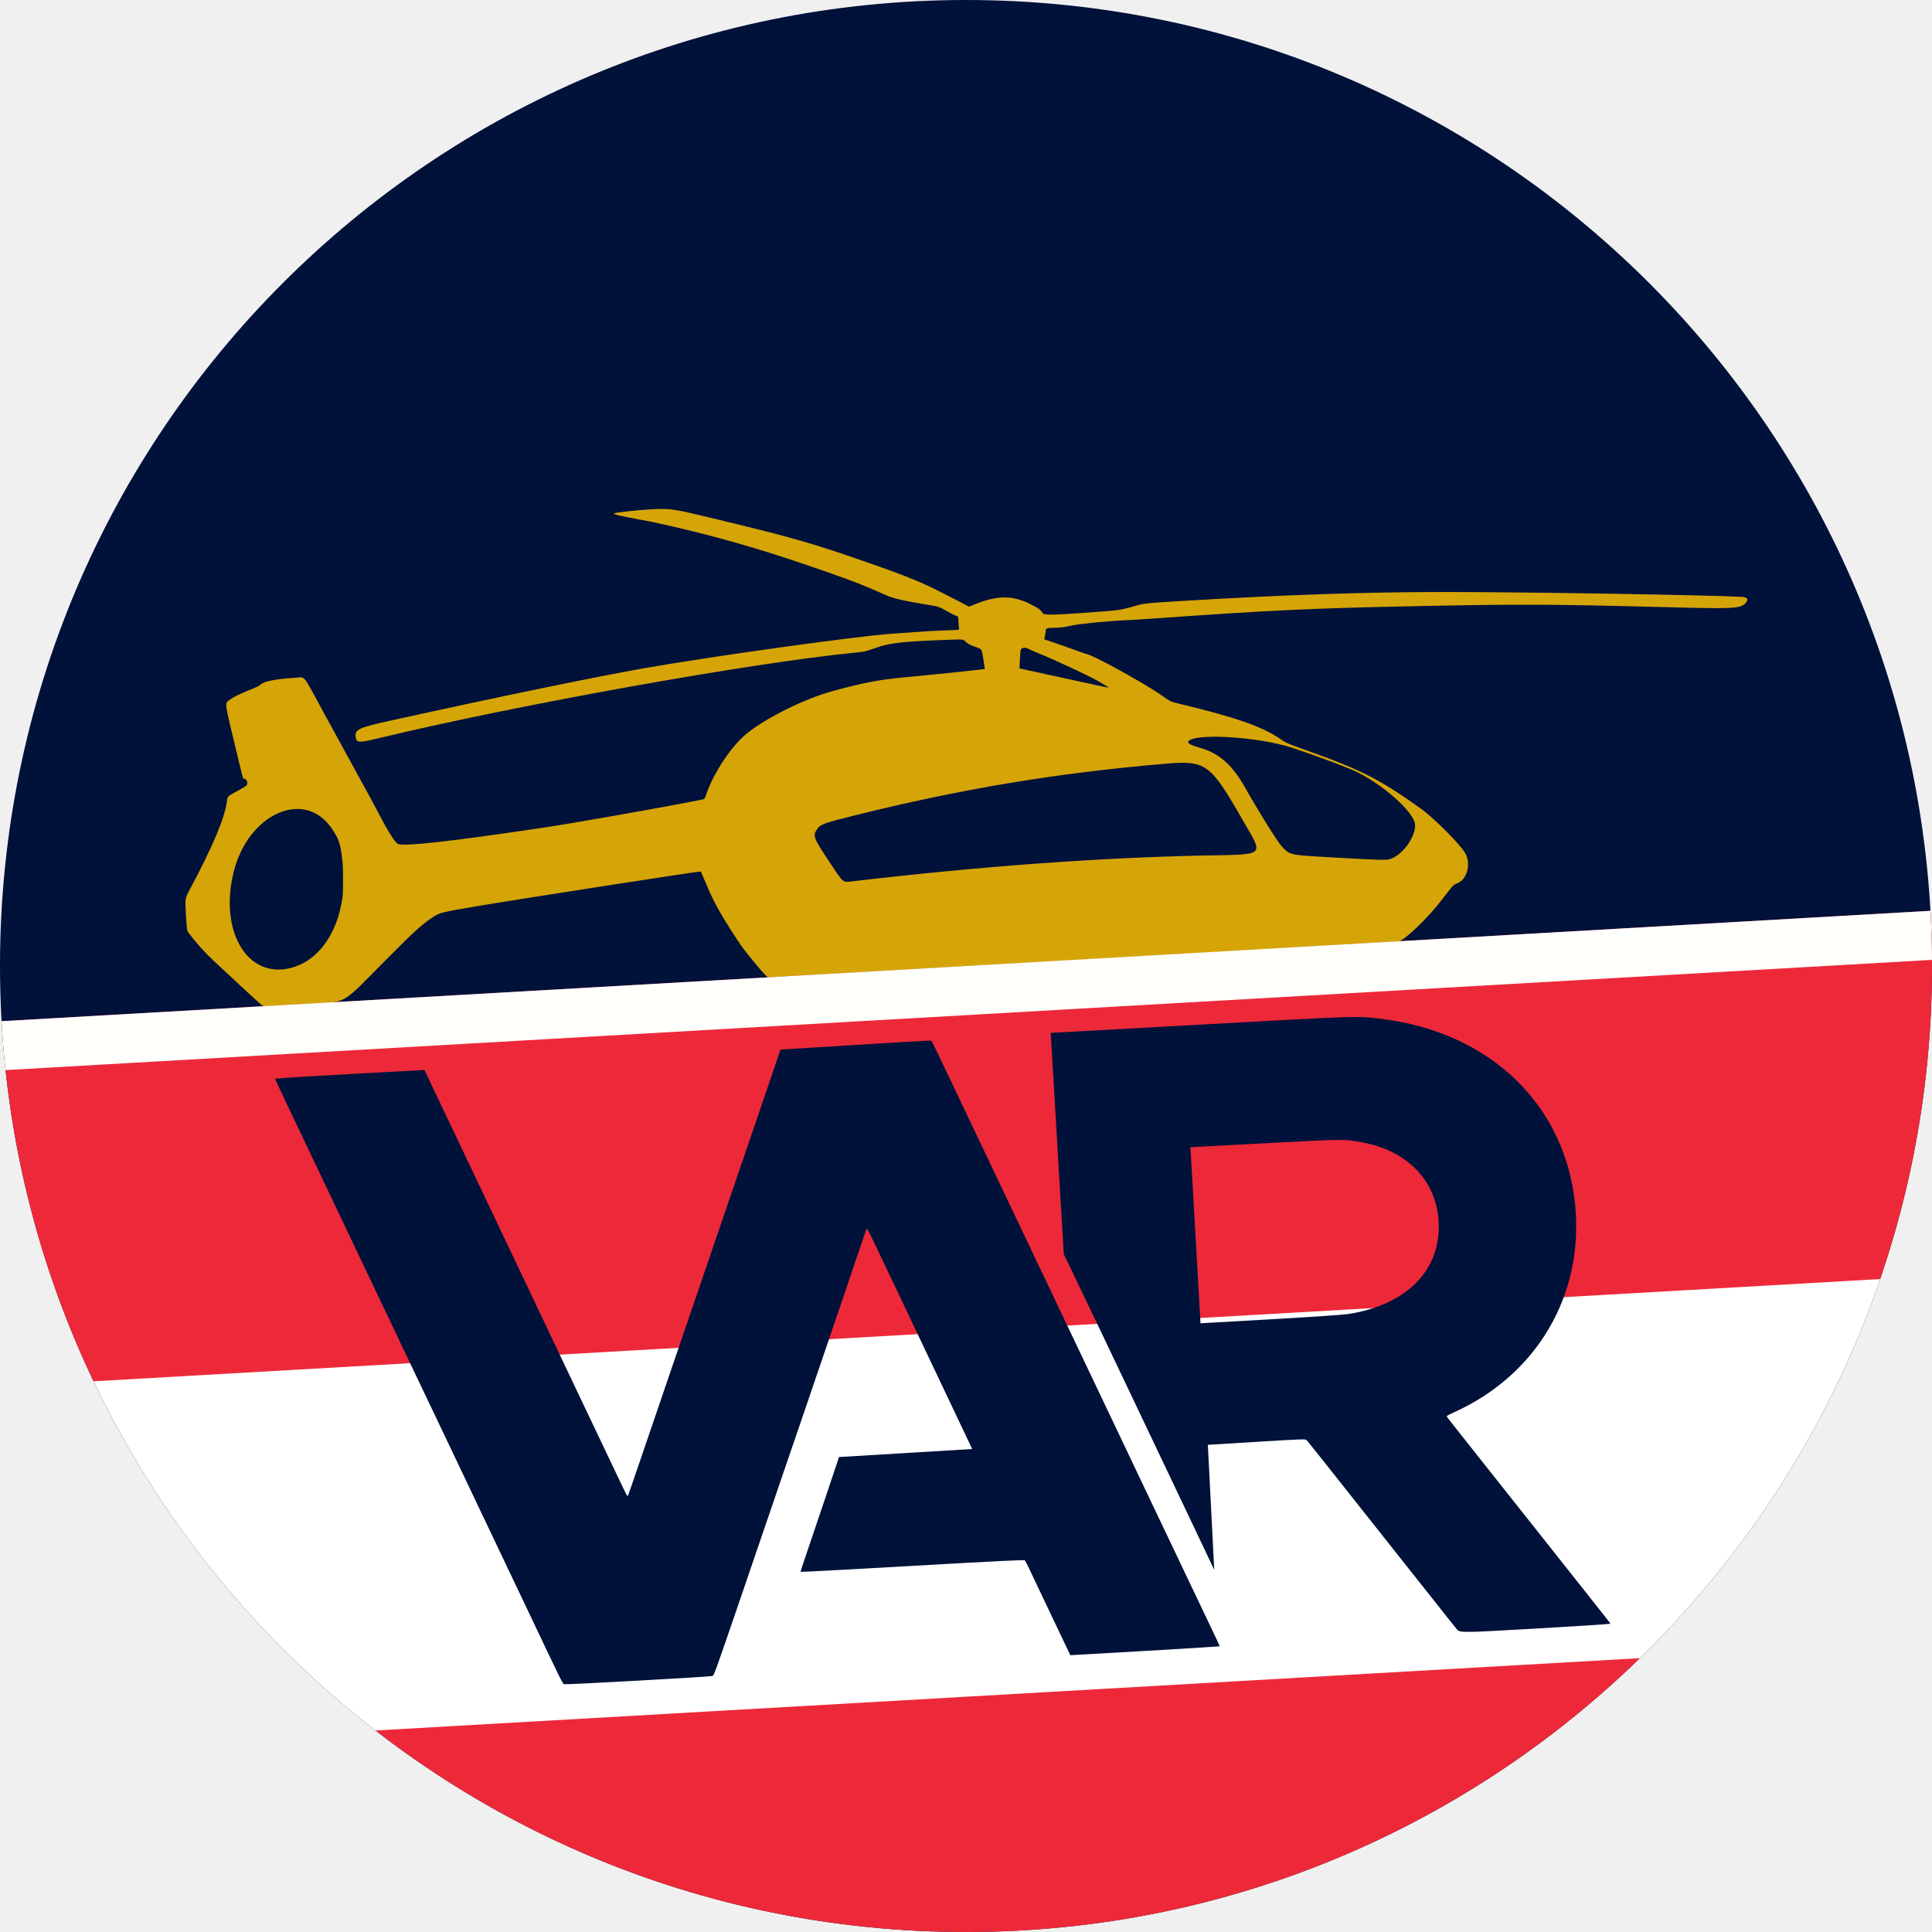
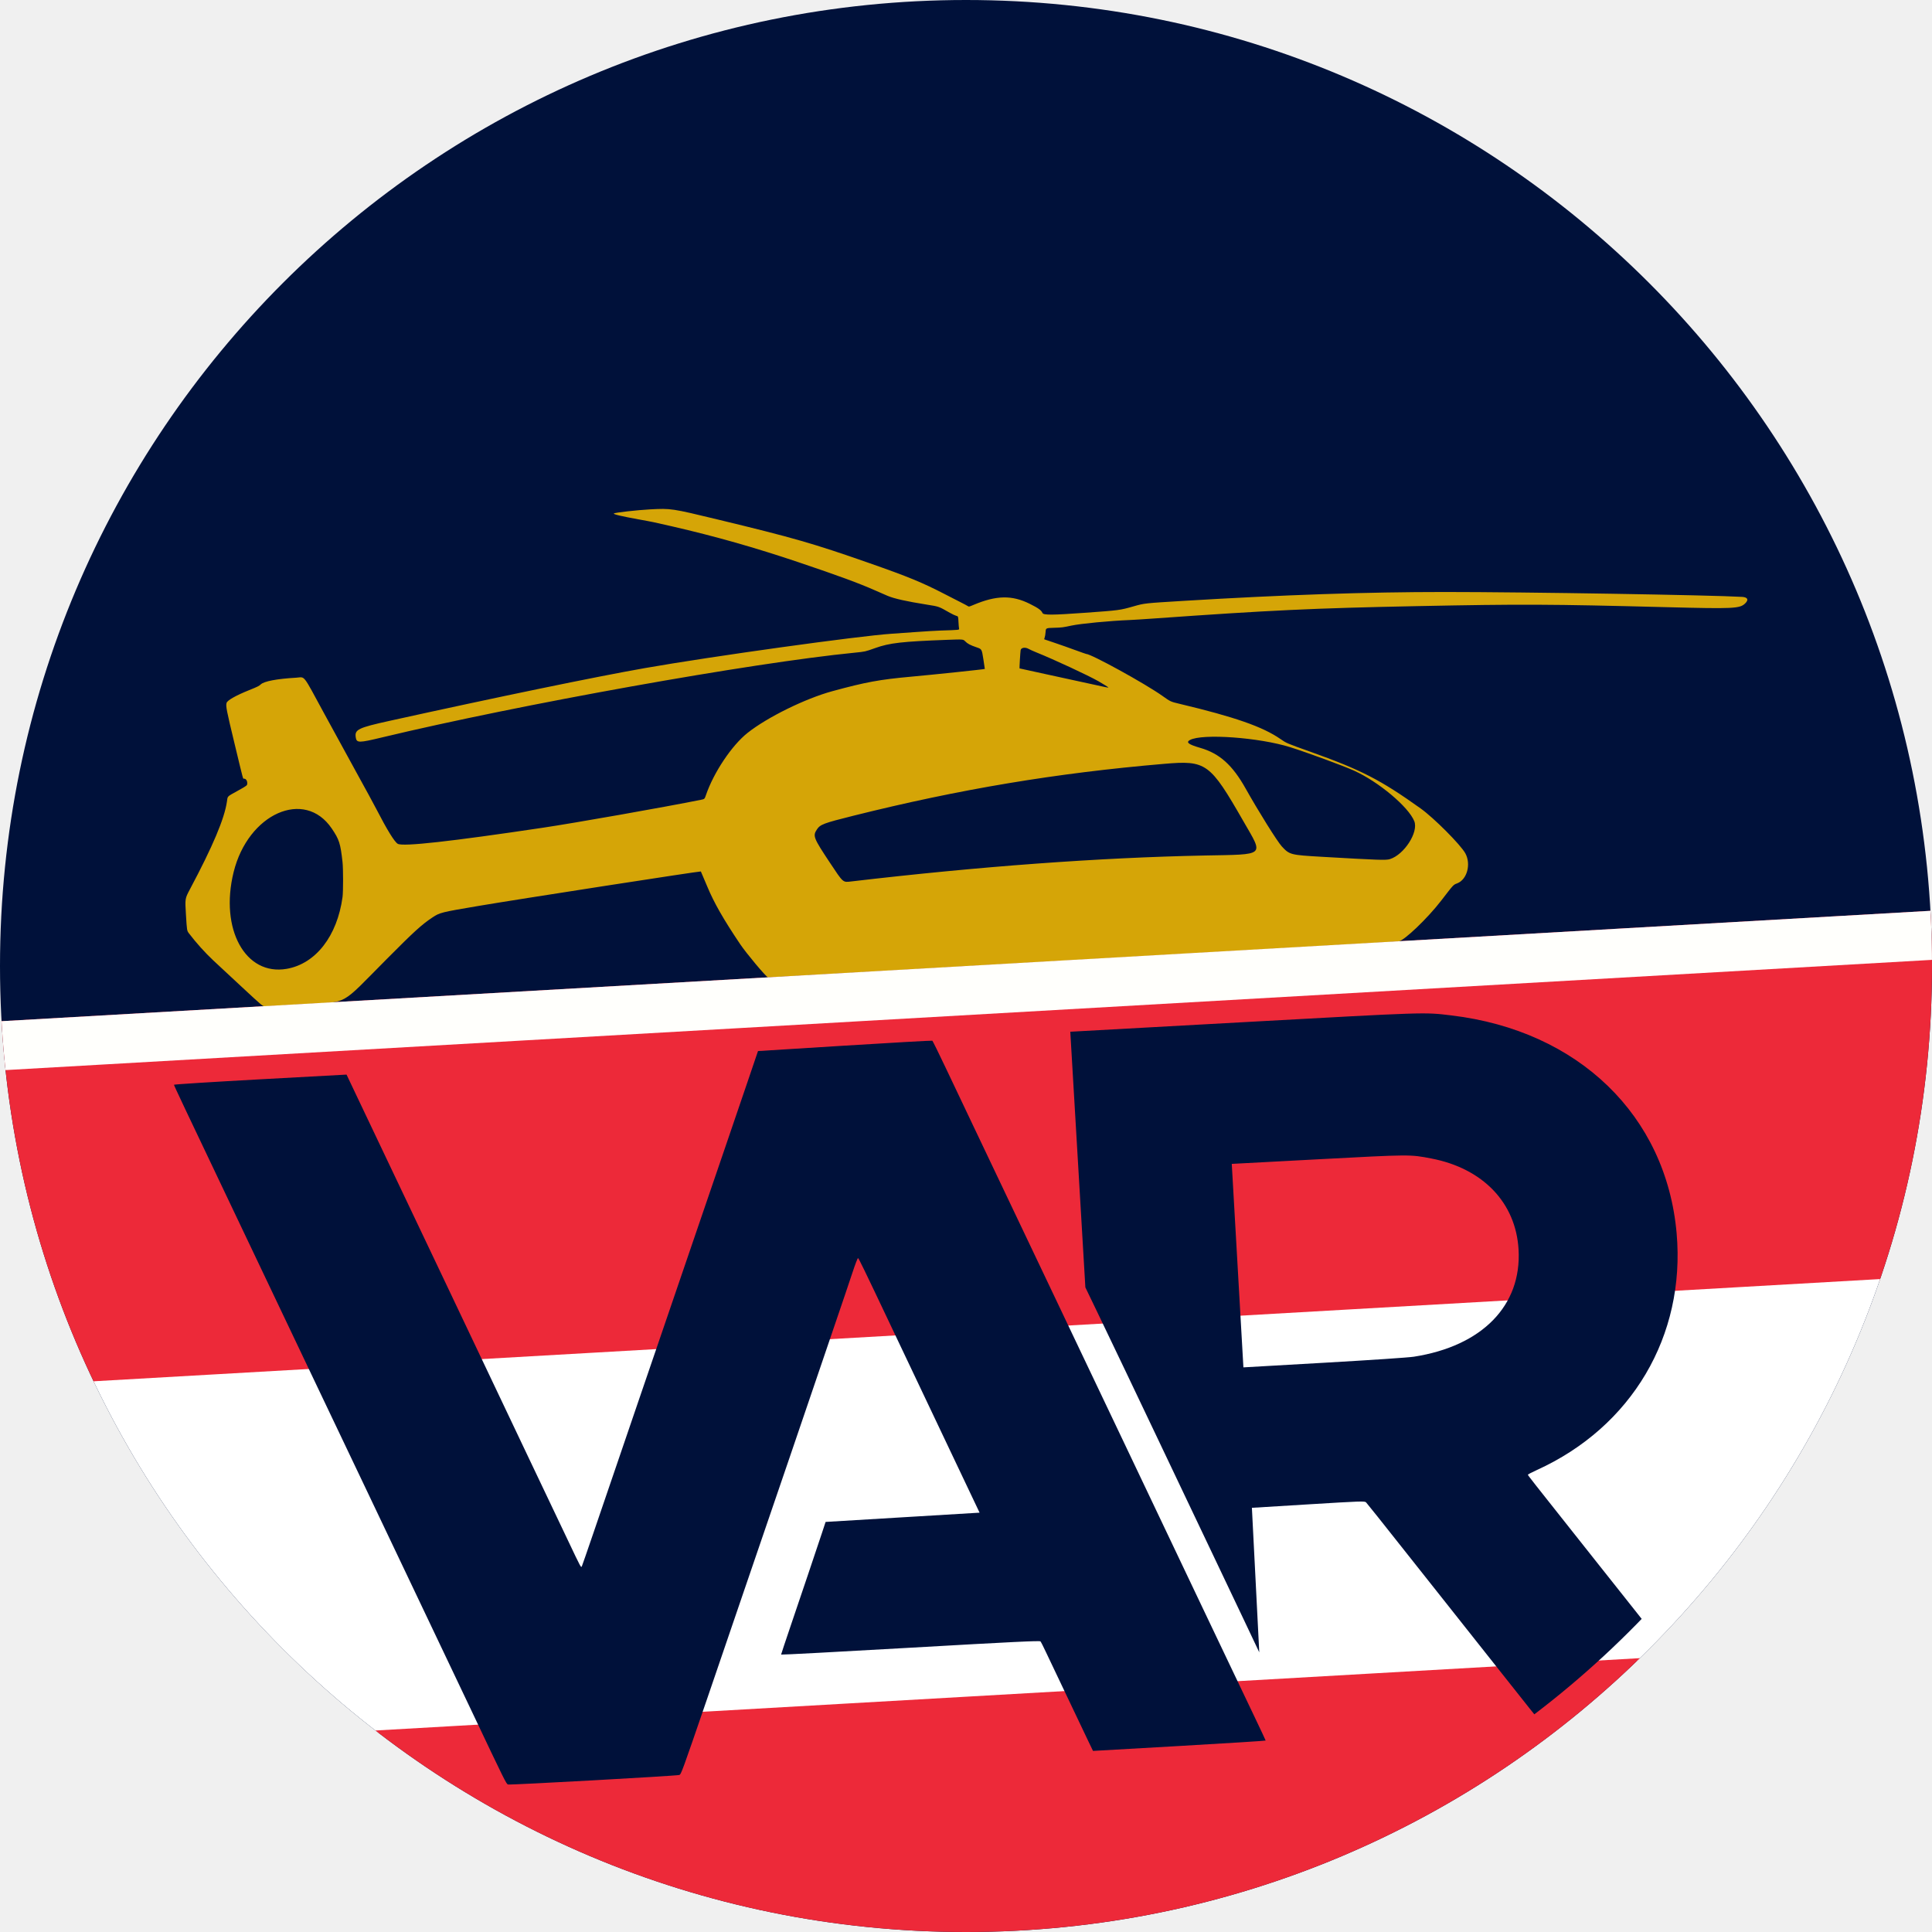
<svg xmlns="http://www.w3.org/2000/svg" viewBox="0 0 512 512" width="512" height="512">
  <defs>
    <clipPath id="e27">
      <circle cx="256" cy="256" r="256" />
    </clipPath>
  </defs>
  <g clip-path="url(#e27)">
    <circle cx="256" cy="256" r="256" fill="#00113A" />
    <defs>
      <clipPath id="f28">
        <rect x="-512" y="256" width="1536" height="1024" transform="rotate(-3.275 256 256)" />
      </clipPath>
    </defs>
    <g clip-path="url(#f28)">
      <g transform="rotate(-3.275 256 256)">
        <g transform="translate(0,256)">
          <rect x="-512" y="0.00" width="1536" height="97.27" fill="#ED2939" />
          <rect x="-512" y="96.67" width="1536" height="97.27" fill="#FFFFFF" />
          <rect x="-512" y="193.33" width="1536" height="97.27" fill="#ED2939" />
        </g>
      </g>
    </g>
    <g fill="#D5A507" transform="translate(49.00,134.89) scale(0.414)">
      <path d="M35.7 305.27C27.86 297.99 20 290.67 18.23 289.02C12.94 284.07 7.26 277.76 2.59 271.63C1.3 269.94 1.3 269.94 0.67 259.67C0.04 249.4 0.04 249.4 3.21 243.43C17.85 215.93 25.31 198.26 26.9 187.33C27.45 183.58 26.65 184.36 34.25 180.13C39.92 176.97 39.91 176.98 39.91 175.49C39.91 173.85 39.02 172.61 37.83 172.6C37.11 172.6 37.81 175.22 31.69 149.81C26.64 128.87 26.11 126.2 26.67 124.15C27.12 122.49 32.62 119.37 41.13 115.95C46.53 113.78 47.49 113.3 48.58 112.26C50.67 110.26 58.97 108.69 71.24 107.99C77.19 107.64 74.98 104.81 89.29 131.15C96.15 143.79 105.73 161.29 110.57 170.04C115.41 178.79 120.75 188.62 122.44 191.88C129.48 205.52 134.23 213.21 136.29 214.34C139.72 216.22 170.18 212.83 229.23 204.01C250.02 200.91 306.75 190.88 330.23 186.17C332.66 185.68 332.66 185.68 333.54 183.12C338.5 168.63 350.1 151.3 360.17 143.32C372.8 133.3 397.13 121.34 414.41 116.63C435.84 110.79 444.66 109.17 464.81 107.34C479.81 105.98 511.76 102.62 512.05 102.38C512.08 102.36 511.65 99.49 511.1 96.01C510.1 89.68 510.1 89.68 506.87 88.58C502.65 87.13 501 86.26 499.45 84.67C498.18 83.37 498.18 83.37 487.88 83.75C459.05 84.82 451.08 85.73 441.9 89.01C435.4 91.33 435.45 91.31 428.8 91.97C362.81 98.45 214.12 125.11 126.21 146.21C111.13 149.83 109.91 149.82 109.35 146.09C108.62 141.18 110.96 140.04 130.7 135.68C199.78 120.43 262.82 107.4 294.63 101.81C336.98 94.36 431.41 81.22 452.54 79.84C455.13 79.67 462.05 79.18 467.91 78.75C473.77 78.33 480.74 77.91 483.41 77.82C496.02 77.41 495.76 77.44 495.55 76.49C495.44 76.03 495.28 74.08 495.18 72.17C495.01 68.69 495.01 68.69 493.75 68.38C493.06 68.2 491.24 67.34 489.71 66.47C482.4 62.32 482.87 62.48 475.05 61.23C461.69 59.09 454.17 57.41 449.82 55.59C448.42 55 444.91 53.47 442.02 52.19C431.61 47.57 418.28 42.66 392.8 34.08C364.87 24.67 339.59 17.5 311.76 11.09C299.95 8.37 299.99 8.38 290.21 6.6C279.38 4.63 274.04 3.36 274.55 2.87C275.14 2.3 289.73 0.65 297.88 0.23C311.16 -0.46 311.55 -0.4 341.15 6.74C389.7 18.46 402.15 22.04 437.97 34.58C462.99 43.33 472.02 47.05 486.52 54.55C489.7 56.2 494.13 58.47 496.36 59.59C498.58 60.72 500.74 61.86 501.14 62.13C501.87 62.62 501.89 62.62 504.82 61.38C519.4 55.23 529.43 55.03 540.79 60.69C546.35 63.46 548.17 64.78 548.98 66.6C549.58 67.97 555.31 67.94 575.92 66.45C598.39 64.83 598.39 64.83 607.34 62.29C614.29 60.32 614.14 60.33 639.56 58.79C703.41 54.93 756.26 53.13 806.36 53.13C858.12 53.13 977.54 55.09 996.82 56.26C1000.43 56.48 1001.17 58.14 998.71 60.49C995.29 63.76 991.43 63.94 948.73 62.85C873.08 60.91 856.08 60.83 788.97 62.17C722.22 63.5 694.67 64.8 620.01 70.11C613.86 70.55 607 70.98 604.77 71.07C591.89 71.59 573.5 73.35 567.47 74.64C561.97 75.82 561.32 75.9 556.36 76.04C551.11 76.19 551.11 76.19 550.94 78.75C550.84 80.16 550.57 81.77 550.34 82.33C550.01 83.11 549.99 83.38 550.24 83.47C550.42 83.53 553.42 84.55 556.9 85.72C560.39 86.9 566.25 88.96 569.93 90.32C573.61 91.67 576.74 92.77 576.89 92.77C580.14 92.77 614.7 111.79 625.81 119.69C630.93 123.34 630.93 123.34 636.87 124.75C672.02 133.12 689.95 139.38 701.29 147.24C705.18 149.93 705.18 149.93 720.24 155.31C752.95 166.98 765.35 173.35 790.99 191.66C799.5 197.73 816.67 214.97 819.64 220.42C823.42 227.36 820.75 237.21 814.42 239.63C811.9 240.59 812.26 240.2 804.25 250.61C795.46 262.02 780.6 276.24 776.87 276.82C775.66 277 373.53 299.94 373.25 299.84C371.87 299.33 359.32 284.34 355.46 278.59C344.66 262.51 338.75 252.16 334.39 241.69C332.21 236.45 330.36 232.1 330.28 232.02C329.97 231.71 213.68 249.73 187.97 254.08C164.08 258.12 163.13 258.35 158.5 261.43C151.54 266.06 146.73 270.44 129.11 288.18C98.73 318.77 105.03 315.29 77.25 316.85C63.91 317.61 52.31 318.29 51.48 318.37C49.96 318.52 49.96 318.52 35.7 305.27ZM65.16 294.35C83.73 291.12 97.51 273.39 100.91 248.38C101.38 244.97 101.37 230.17 100.9 226C99.56 213.99 98.8 211.61 94.02 204.55C76.64 178.83 40.43 194.92 31.18 232.47C22.2 268.91 38.7 298.96 65.16 294.35ZM426.51 238.42C508.82 228.76 585.47 223.14 652.64 221.81C692.24 221.03 690.56 222.48 677.71 200.11C656.08 162.43 653.86 160.82 626.75 163.14C557.73 169.02 495.94 179.34 427.86 196.36C408.78 201.13 406.7 201.91 404.56 205.13C401.84 209.25 402.31 210.47 412.79 226.27C421.54 239.45 421.09 239.05 426.51 238.42ZM771.34 224.12C780.47 221.3 789.76 206.88 786.96 199.86C783.31 190.7 764.16 174.62 748.38 167.48C741.64 164.43 718.63 155.97 707.64 152.51C687.74 146.23 651.12 143.59 643.34 147.88C640.63 149.37 642.43 150.74 649.96 152.91C662.3 156.47 670.56 163.87 679.03 178.98C687.23 193.6 699.29 212.89 702.16 215.99C707.1 221.32 707.66 221.47 727.59 222.62C764.71 224.76 768.81 224.9 771.34 224.12ZM591.15 114.24C591.15 114.08 588 112.11 584.82 110.28C578.3 106.55 556.35 96.34 545.07 91.8C543.08 91 540.82 89.97 540.03 89.52C537.82 88.26 535.19 88.74 534.96 90.44C534.72 92.22 534.14 101.92 534.27 102.04C534.33 102.09 541.55 103.67 550.3 105.55C559.05 107.43 571.61 110.17 578.21 111.63C589.8 114.19 591.15 114.47 591.15 114.24Z" fill-rule="evenodd" />
    </g>
    <g transform="translate(256,256) rotate(-3.275)">
      <rect x="-614.4" y="0" width="1228.8" height="13" fill="#FFFFFC" />
    </g>
    <g transform="rotate(-3.275 256 256)">
      <defs>
        <clipPath id="wc29">
          <circle cx="256" cy="256" r="249.00" />
        </clipPath>
      </defs>
      <g clip-path="url(#wc29)">
-         <g fill="#00113A" transform="translate(71.50,275.00) scale(0.34501)">
+         <g fill="#00113A" transform="translate(44.65,275.00) scale(0.39871)">
          <path d="M195.1 478.09C193.93 477.63 193.3 476.14 173.69 427.85C169.31 417.07 161.96 399.04 157.36 387.77C144.85 357.16 130.53 321.99 124.7 307.6C121.86 300.58 116.25 286.82 112.24 277.02C99.77 246.52 89.4 221.12 84.01 207.84C76.29 188.85 63.1 156.48 36.82 92.04C5.35 14.87 0 1.67 0 1.08C0 0.81 25.85 0.66 57.45 0.74L114.9 0.89L119.73 12.77C122.38 19.3 128.74 34.93 133.87 47.51C145.14 75.16 159.52 110.48 170.14 136.58C174.45 147.19 182.06 165.9 187.05 178.15C196.26 200.76 206.8 226.67 220.74 260.99C224.99 271.44 230.49 284.93 232.96 290.97C235.43 297.02 240.44 309.31 244.09 318.29C251.9 337.51 251.75 337.2 252.42 336.01C252.69 335.53 256.69 325.8 261.33 314.39C269.84 293.41 277.55 274.47 295.12 231.29C300.44 218.23 308.05 199.52 312.04 189.73C318.74 173.26 325.93 155.59 346.48 105.11C350.8 94.49 358.42 75.79 363.41 63.54C368.4 51.29 376.16 32.19 380.66 21.08L388.83 0.89L446.64 0.59C478.44 0.43 504.66 0.45 504.91 0.64C505.16 0.82 508.67 9.11 512.7 19.04C516.73 28.98 524.11 47.13 529.11 59.38C541.84 90.6 555.55 124.24 565.9 149.64C570.75 161.56 578.1 179.6 582.23 189.73C586.36 199.85 593.99 218.56 599.17 231.29C604.36 244.03 612.91 265.01 618.18 277.91C633.59 315.68 644.01 341.24 650.83 358.08C654.35 366.73 659.95 380.49 663.29 388.66C666.63 396.82 673.22 412.99 677.95 424.58C682.68 436.18 689.46 452.8 693.03 461.52C696.6 470.24 699.52 477.52 699.52 477.7C699.52 477.88 673.66 478.03 642.04 478.03L584.56 478.03L581.68 471.05C577.2 460.19 560.23 418.53 557.18 410.93C555.68 407.17 554.19 403.76 553.87 403.36C553.42 402.77 535.39 402.61 467.27 402.61C419.95 402.61 381.24 402.46 381.24 402.26C381.24 402.07 384.56 393.72 388.61 383.71C396.8 363.5 408.21 335.11 412.82 323.49L415.81 315.92L467.08 315.77L518.34 315.62L513.87 304.63C511.41 298.59 505.44 283.89 500.59 271.97C495.75 260.05 487.88 240.68 483.1 228.92C478.32 217.16 470.83 198.72 466.45 187.95C450.59 148.87 447.82 142.25 447.34 142.09C447.07 142 445.2 146.13 443.18 151.28C441.16 156.42 434.67 172.52 428.75 187.05C422.83 201.59 414.81 221.36 410.93 231C407.04 240.63 399.56 259.07 394.3 271.97C376.24 316.27 366.82 339.41 358.64 359.56C345.14 392.83 338.8 408.42 330.37 429.04C311.03 476.38 310.36 477.95 309.1 478.28C307.23 478.79 196.4 478.6 195.1 478.09ZM881.95 474.91C879.81 472 876.03 466.65 856.48 438.84C852.23 432.79 840.49 416.09 830.38 401.72C820.26 387.35 807.21 368.78 801.36 360.45C784.84 336.91 776.14 324.62 775.21 323.48C774.4 322.5 772.01 322.45 736.79 322.59L699.23 322.74L698.93 370.83L698.63 418.92L690.21 398.15C685.57 386.72 677.74 367.49 672.81 355.4C667.87 343.32 660.52 325.28 656.47 315.32C652.42 305.36 644.8 286.65 639.54 273.75C634.28 260.85 625.94 240.41 621.01 228.33C616.08 216.24 608.68 198.2 604.57 188.24L597.09 170.13L596.94 85.03L596.79 -0.07L711.55 0.16C835.48 0.41 832.04 0.32 850.36 3.58C934.1 18.49 989.12 78.21 991.5 156.77C993.56 225.09 954.38 283.51 889.7 308.51C886.35 309.81 883.62 311.05 883.61 311.28C883.61 311.67 888.25 318.33 910.61 350.06C915.44 356.92 922.68 367.21 926.69 372.92C930.71 378.64 938.14 389.19 943.21 396.38C948.28 403.56 955.61 413.98 959.5 419.54C963.39 425.09 972.96 438.72 980.78 449.82C999.57 476.5 1000 477.12 1000 477.61C1000 477.84 973.95 478.03 942.12 478.03C884.24 478.03 884.24 478.03 881.95 474.91ZM812.44 228.62C858.16 224.16 885.99 198.77 885.99 161.52C885.99 130.34 865.44 106.28 831.53 97.74C817.42 94.19 818.24 94.23 756.09 93.98L698.93 93.75L698.93 161.48L698.93 229.22L752.61 229.22C784.27 229.22 808.81 228.97 812.44 228.62Z" fill-rule="evenodd" />
        </g>
      </g>
    </g>
  </g>
</svg>
